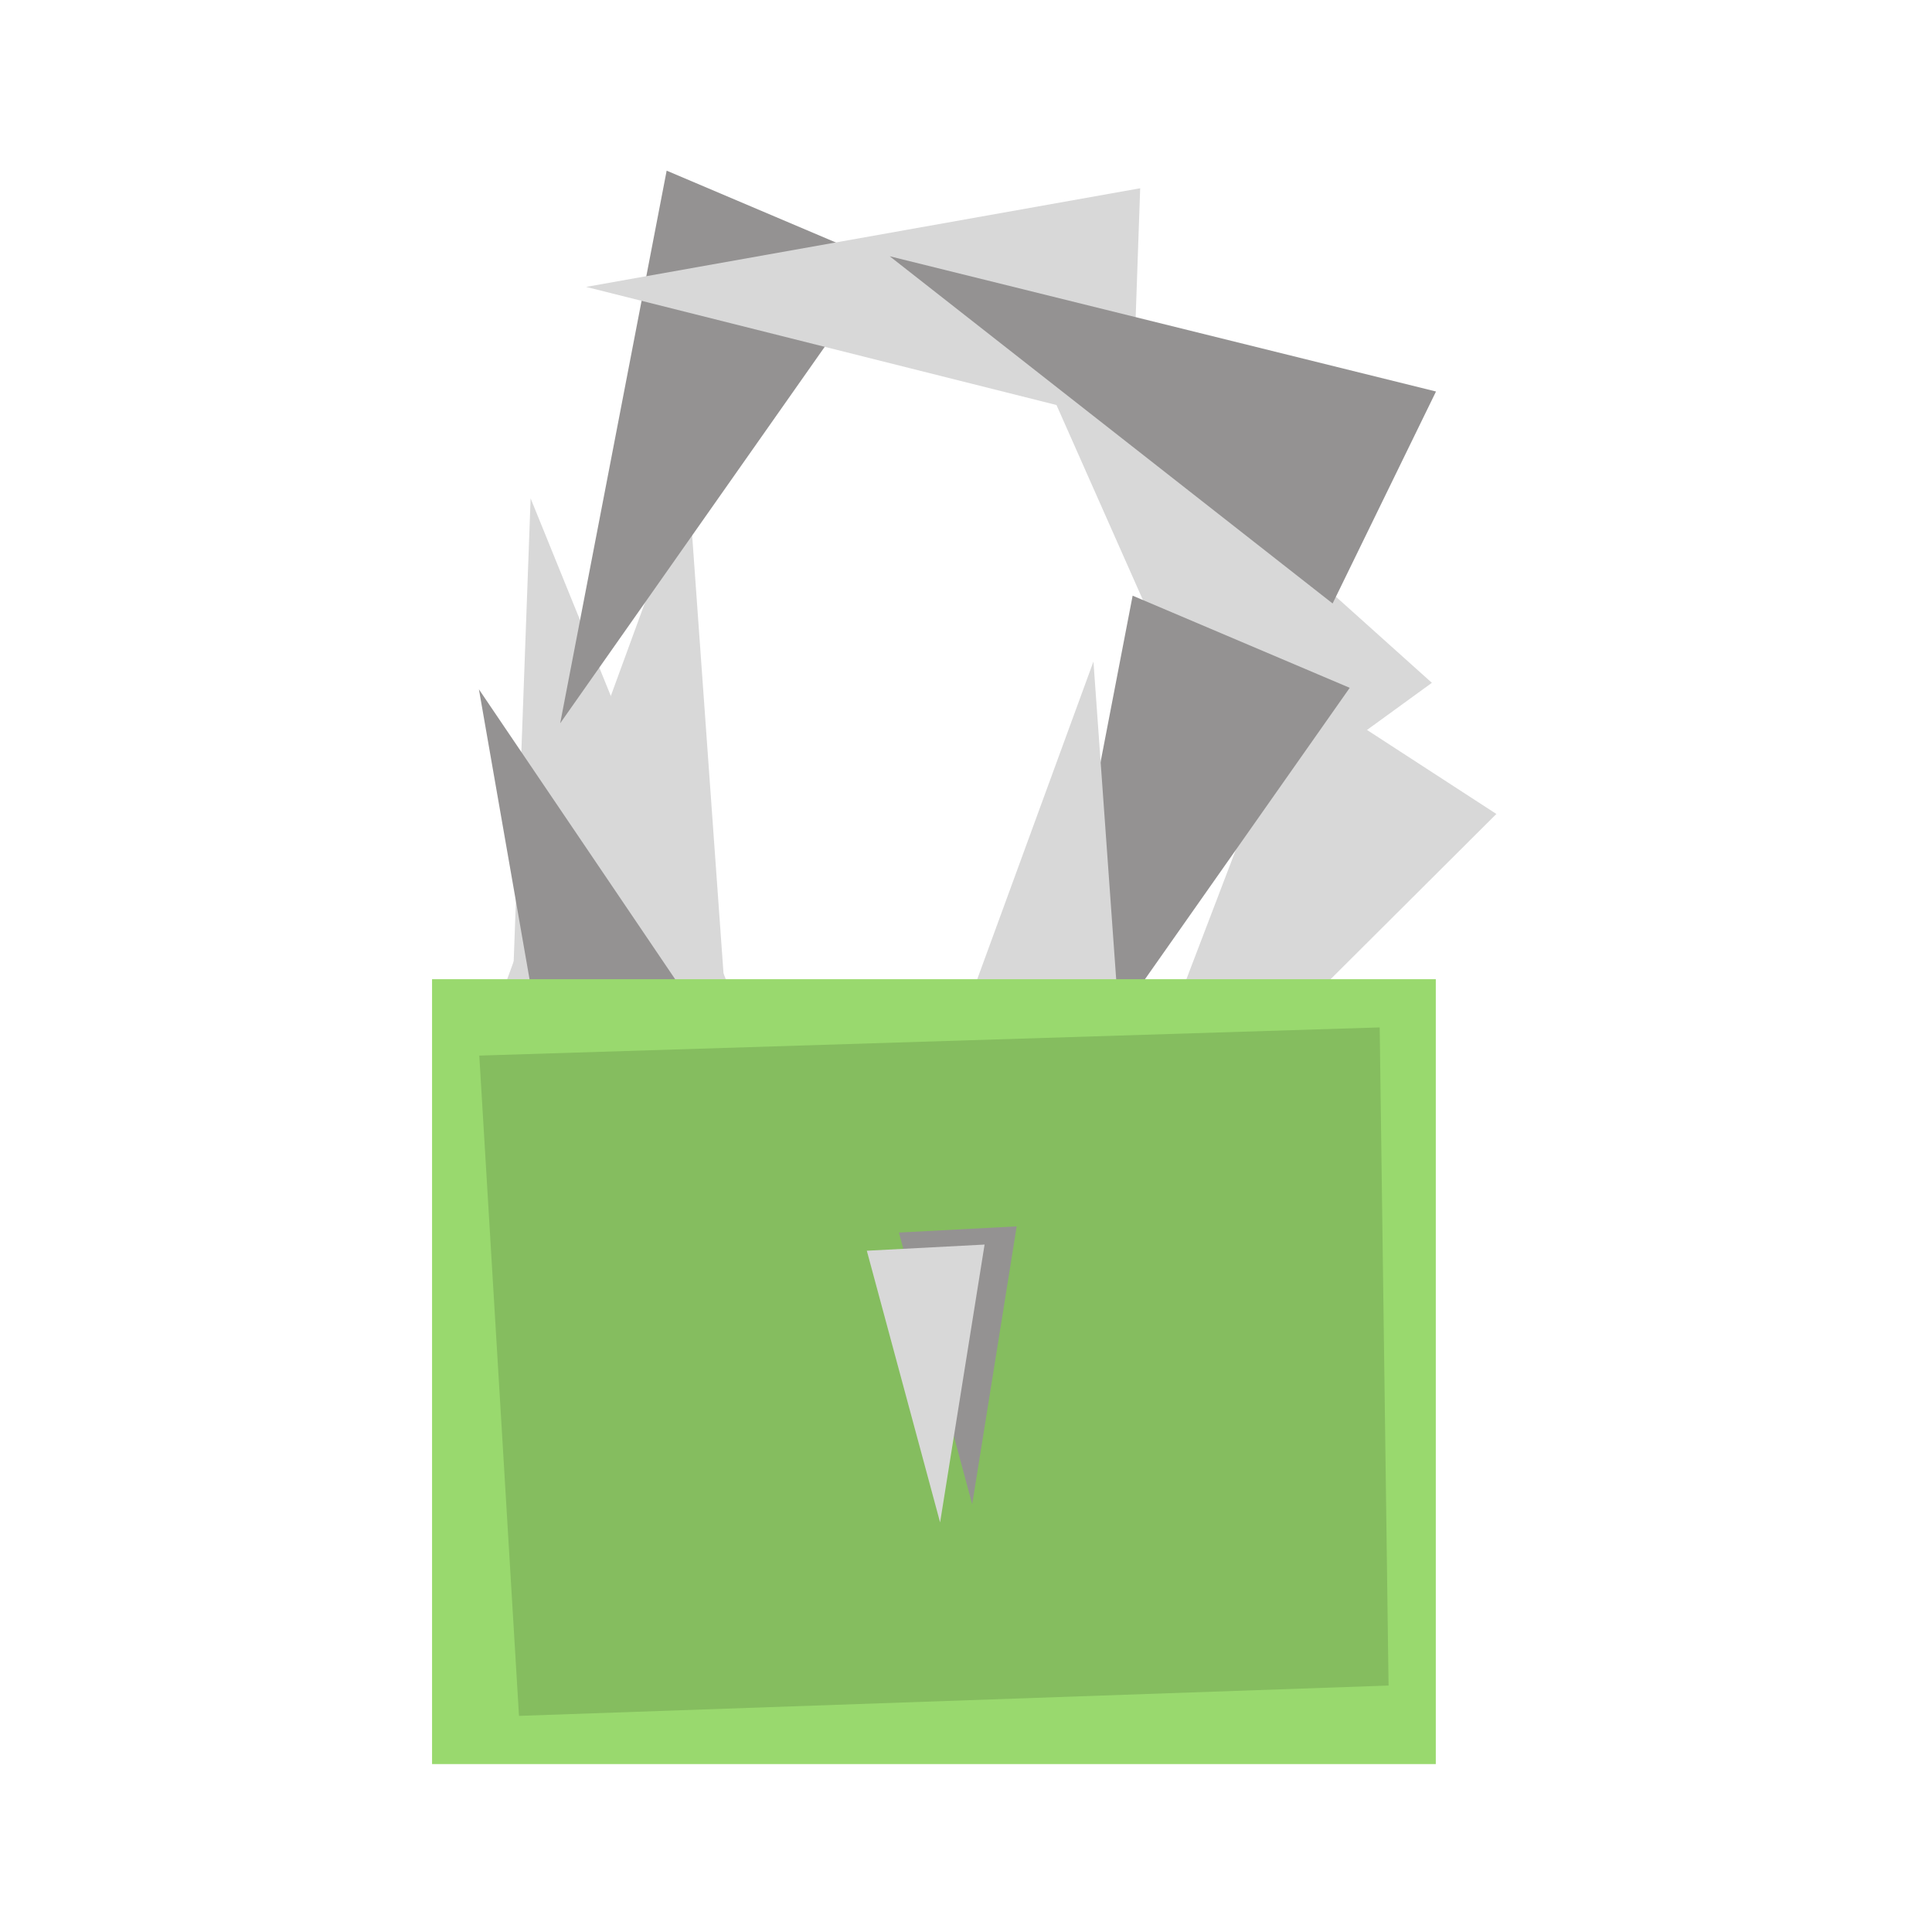
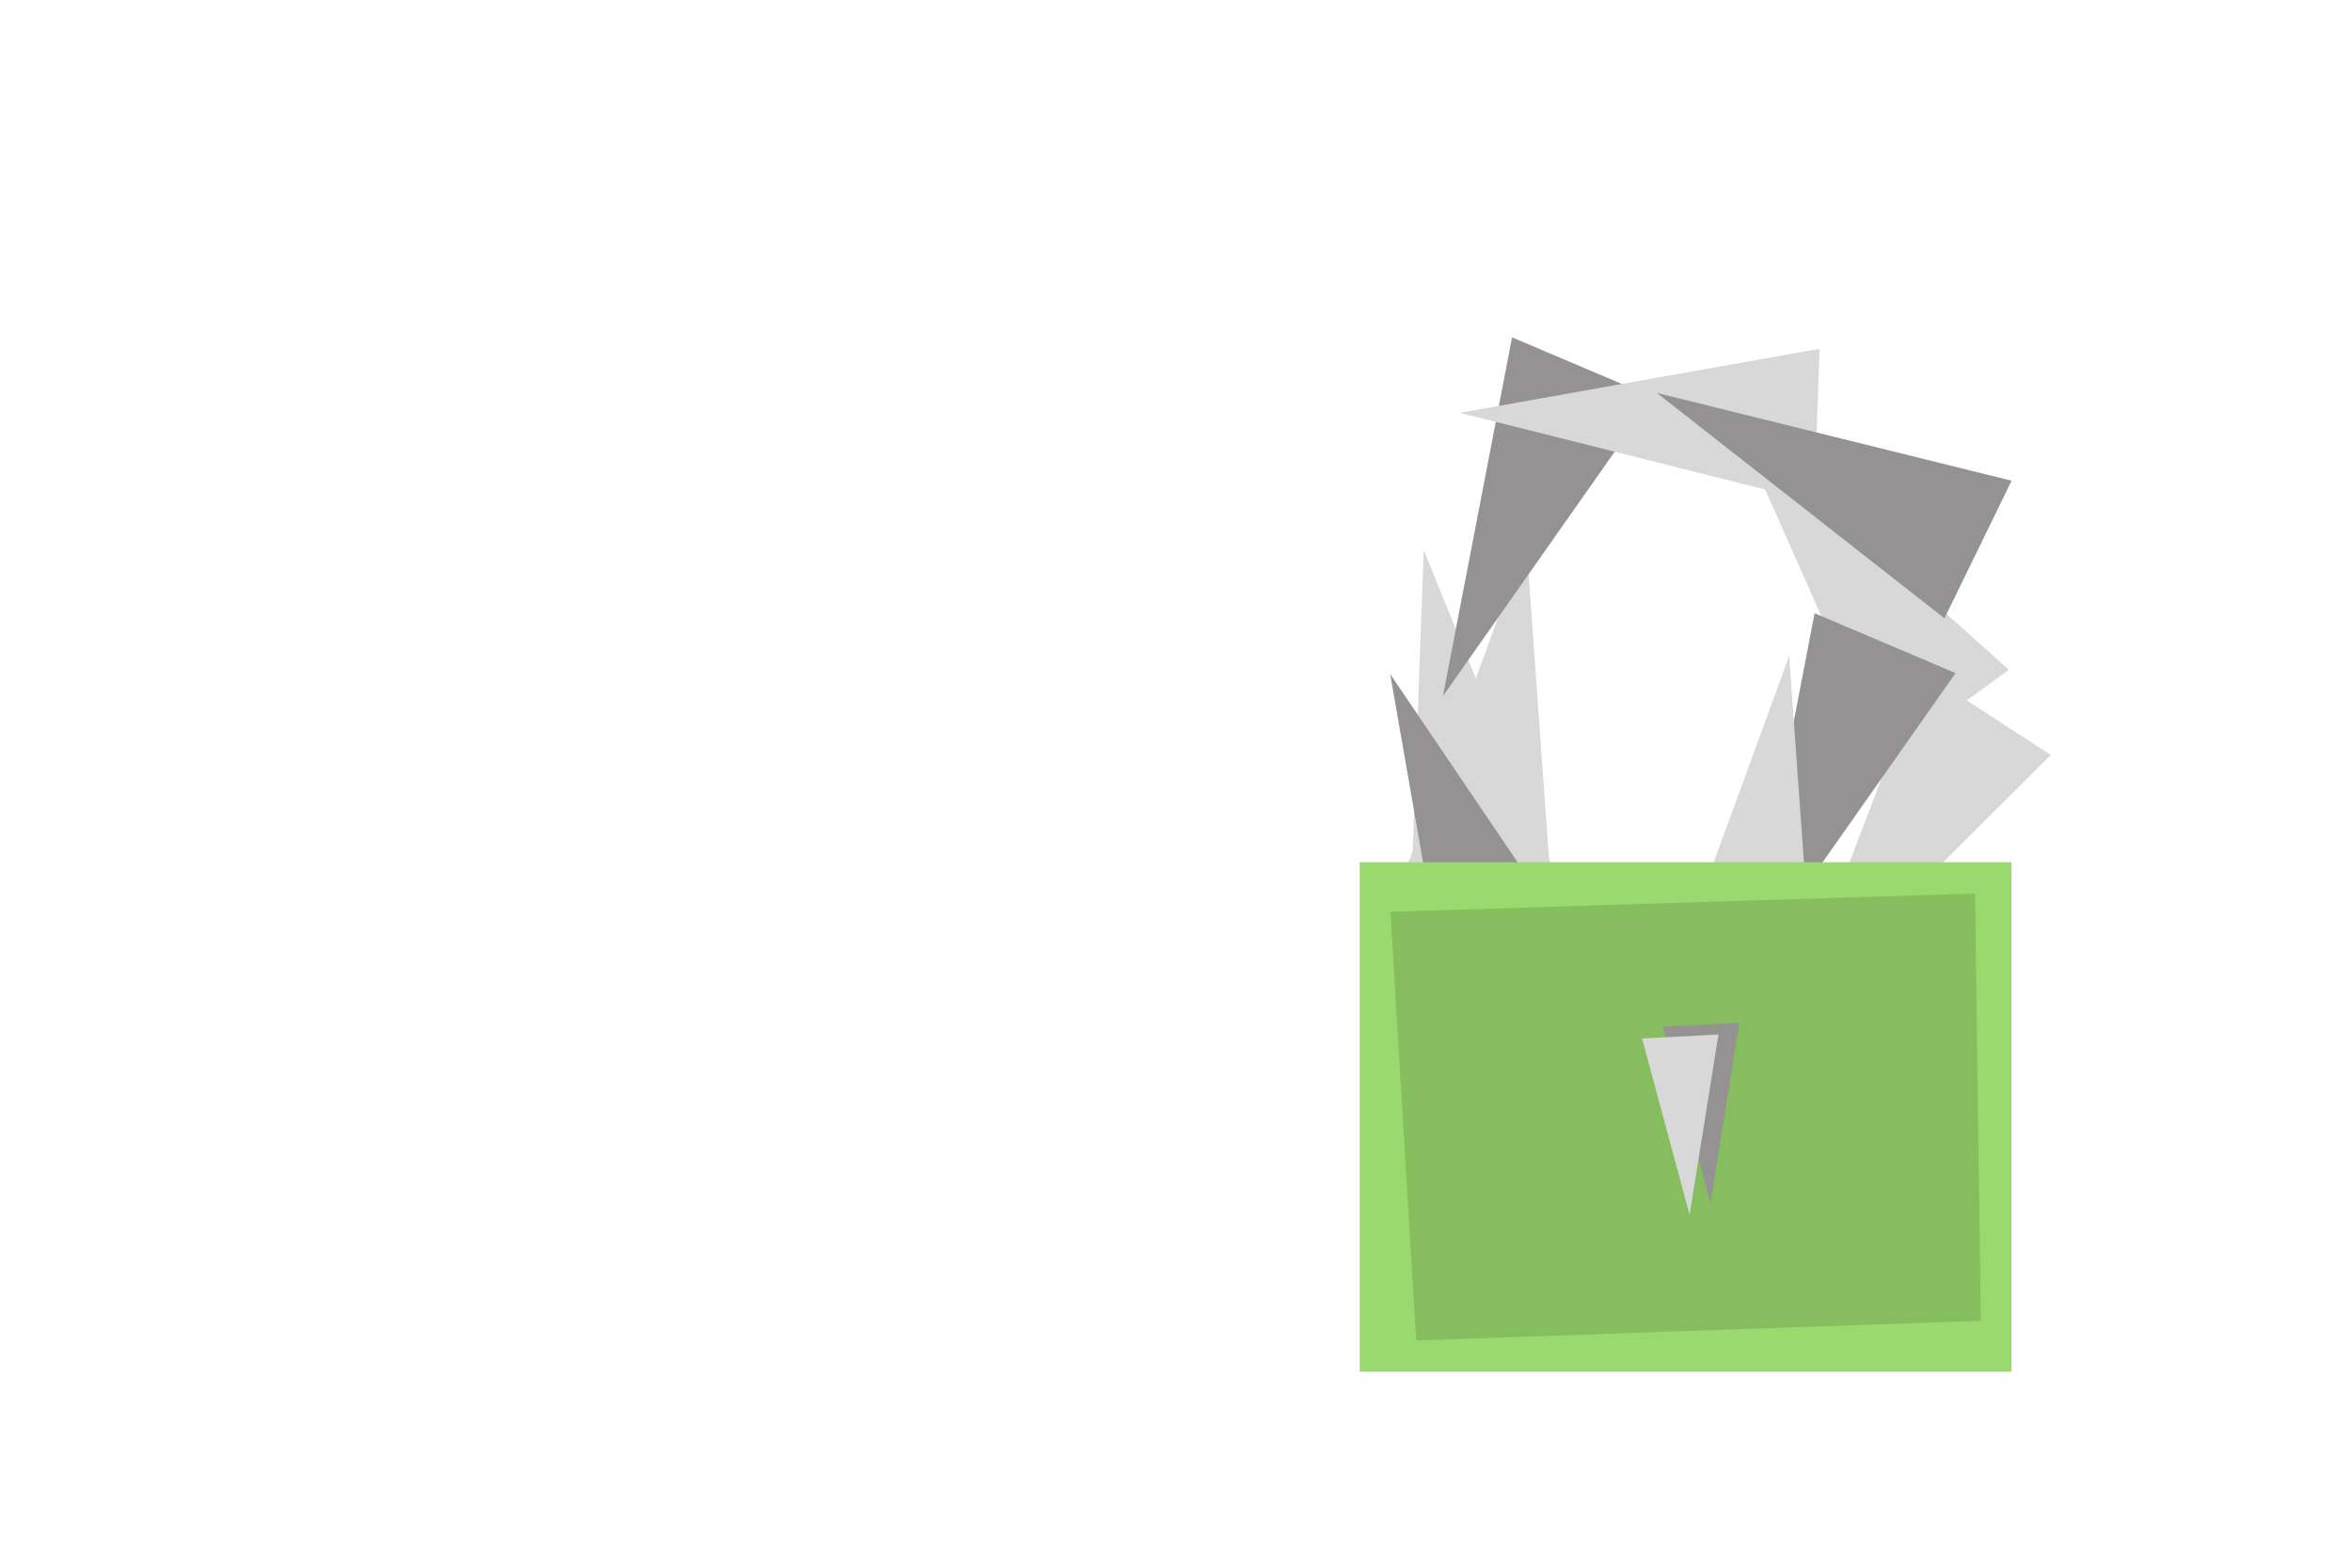
- <svg xmlns="http://www.w3.org/2000/svg" width="512px" height="512px" viewBox="0 0 512 512" version="1.1">
+ <svg xmlns="http://www.w3.org/2000/svg" width="960px" height="640px" viewBox="0 0 960 640" version="1.1">
  <defs />
  <g id="Page-1" stroke="none" stroke-width="1" fill="none" fill-rule="evenodd">
-     <g id="2016-01-25-lock">
-       <g id="Group" transform="translate(114.5, 44.5)">
+     <g id="2016-01-25-lock-wide">
+       <g id="Group" transform="translate(555, 137)">
        <path d="M176.418,276.494 L229.636,137.168 L282.053,171.208 L176.418,276.494 L176.418,276.494 Z" id="10" fill="#D8D8D8" />
        <path d="M26.12,87.578 L82.219,225.77 L20.669,236.623 L26.12,87.578 L26.12,87.578 Z" id="2" fill="#D8D8D8" />
        <path d="M67.947,83.698 L78.597,232.461 L16.705,223.763 L67.947,83.698 L67.947,83.698 Z" id="3" fill="#D8D8D8" />
        <path d="M153.96,36.841 L264.961,136.455 L214.397,173.191 L153.96,36.841 L153.96,36.841 Z" id="7" fill="#D8D8D8" />
        <path d="M33.954,147.177 L62.17,0.726 L119.702,25.147 L33.954,147.177 L33.954,147.177 Z" id="4" fill="#949292" />
        <path d="M157.444,259.81 L185.66,113.359 L243.192,137.78 L157.444,259.81 L157.444,259.81 Z" id="8" fill="#949292" />
        <path d="M40.823,31.532 L187.659,5.391 L185.477,67.853 L40.823,31.532 L40.823,31.532 Z" id="5" fill="#D8D8D8" />
        <path d="M121.281,23.411 L266.055,59.252 L238.657,115.427 L121.281,23.411 L121.281,23.411 Z" id="6" fill="#949292" />
        <path d="M175.274,130.82 L185.923,279.584 L124.032,270.885 L175.274,130.82 L175.274,130.82 Z" id="9" fill="#D8D8D8" />
        <path d="M12.418,138.178 L96.022,261.686 L38.073,285.098 L12.418,138.178 L12.418,138.178 Z" id="1" fill="#949292" />
        <rect id="outer" fill="#99D96E" x="0" y="215" width="266" height="208" />
        <path d="M251.134,227.775 L253.483,402.186 L23.04,410.225 L12.517,235.243 L251.134,227.775 L251.134,227.775 Z" id="inner" fill="#85BD5F" />
        <path d="M143.145,354.137 L123.725,282.138 L154.932,280.502 L143.145,354.137 L143.145,354.137 Z" id="key" fill="#949292" />
        <path d="M134.637,358.956 L115.217,286.957 L146.425,285.322 L134.637,358.956 L134.637,358.956 Z" id="key2" fill="#D8D8D8" />
      </g>
    </g>
  </g>
</svg>
